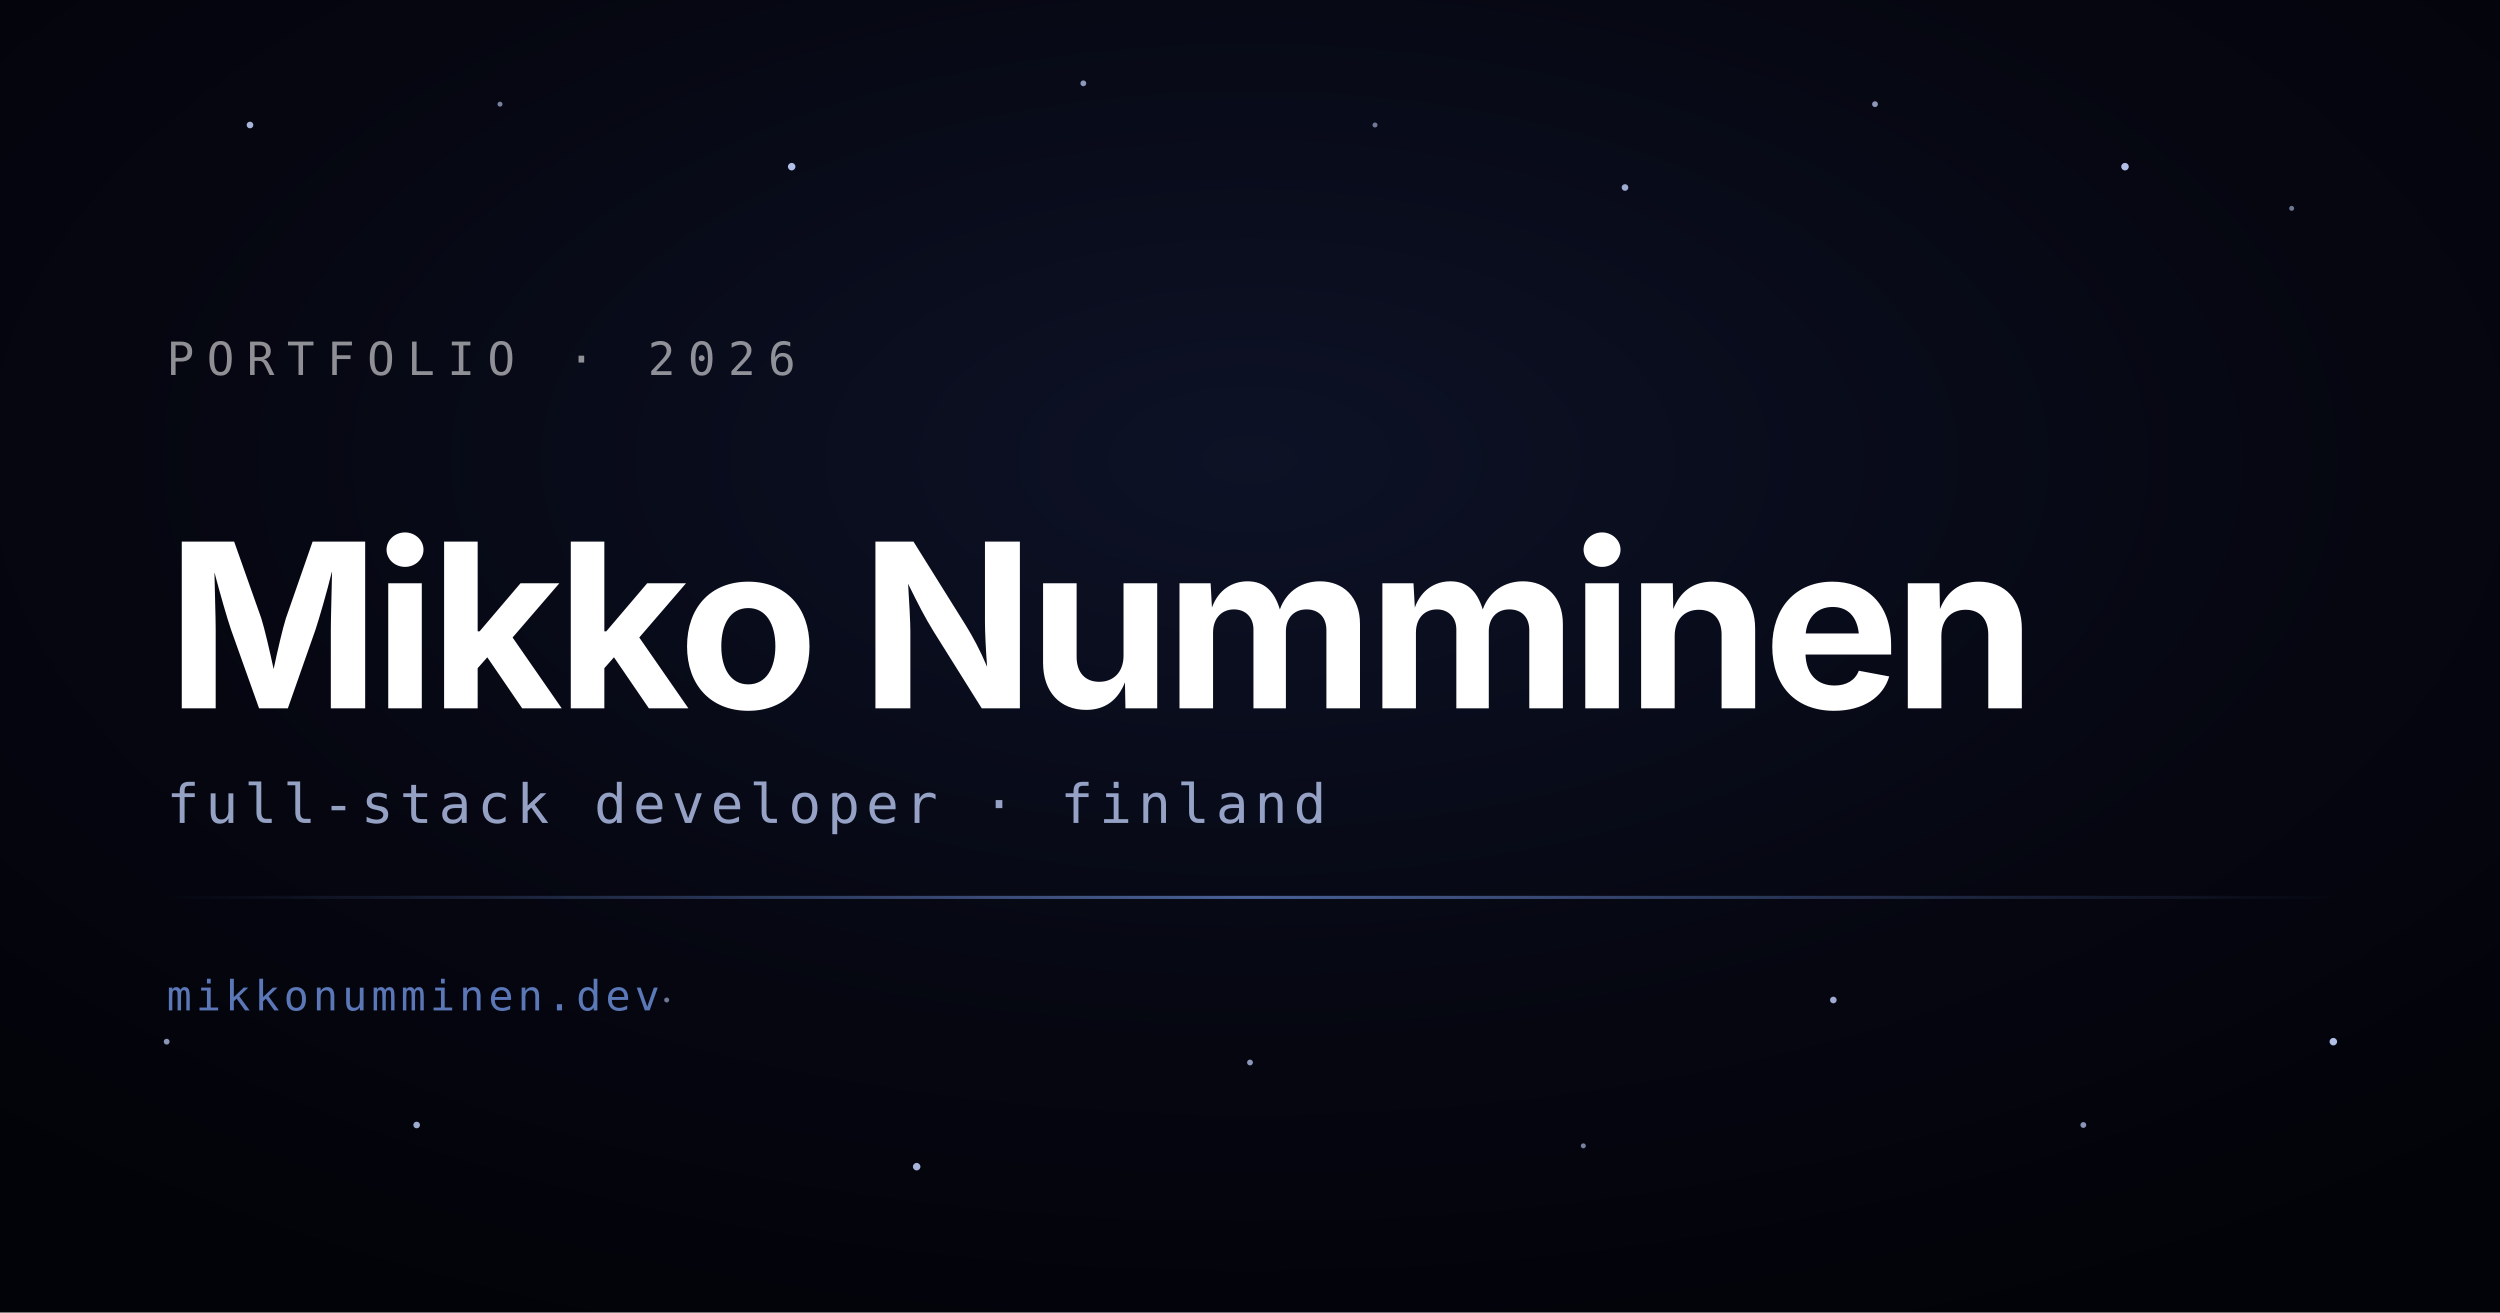
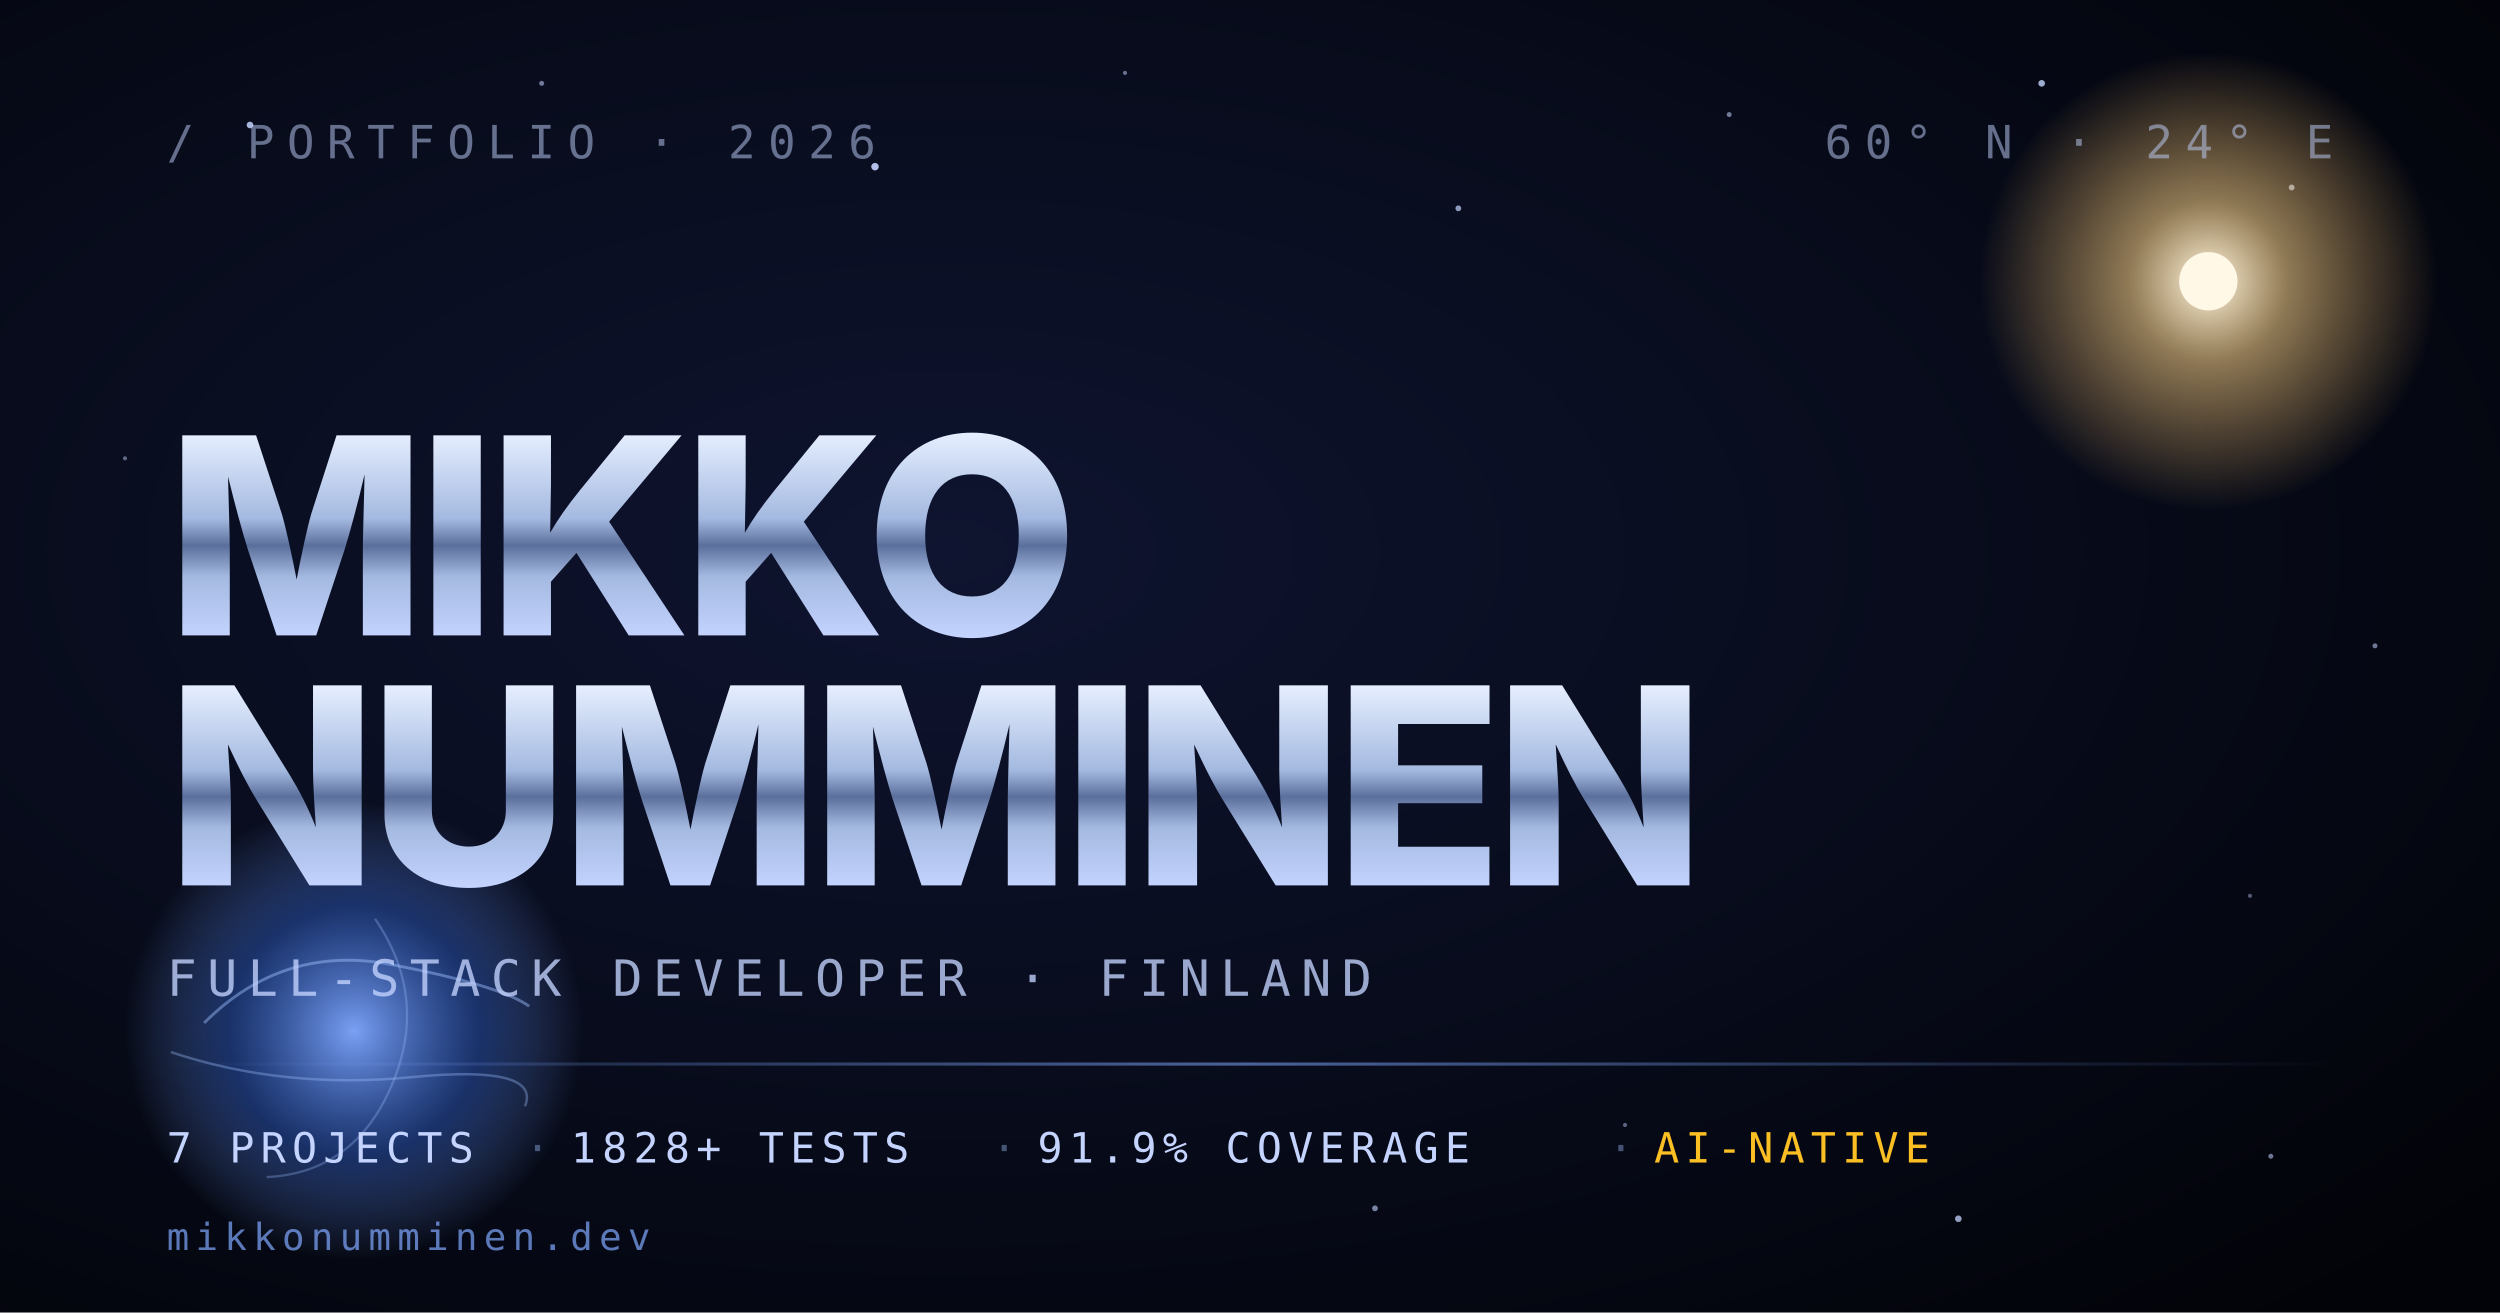
<svg xmlns="http://www.w3.org/2000/svg" viewBox="0 0 1200 630">
  <defs>
-     <radialGradient id="home-bg" cx="50%" cy="35%" r="75%">
-       <stop offset="0%" stop-color="#0d1226" />
-       <stop offset="60%" stop-color="#050610" />
+     <radialGradient id="bg" cx="38%" cy="42%" r="80%">
+       <stop offset="0%" stop-color="#0f1430" />
+       <stop offset="55%" stop-color="#070b1a" />
      <stop offset="100%" stop-color="#020308" />
    </radialGradient>
-     <linearGradient id="home-line" x1="0%" y1="0%" x2="100%" y2="0%">
+     <linearGradient id="chrome" x1="0%" y1="0%" x2="0%" y2="100%">
+       <stop offset="0%" stop-color="#e6efff" />
+       <stop offset="42%" stop-color="#a4b9e0" />
+       <stop offset="55%" stop-color="#5b6f9c" />
+       <stop offset="70%" stop-color="#a4b9e0" />
+       <stop offset="100%" stop-color="#c4d4ff" />
+     </linearGradient>
+     <radialGradient id="galaxy" cx="50%" cy="50%" r="50%">
+       <stop offset="0%" stop-color="#80a8ff" stop-opacity="0.95" />
+       <stop offset="55%" stop-color="#3060c8" stop-opacity="0.45" />
+       <stop offset="100%" stop-color="#80a8ff" stop-opacity="0" />
+     </radialGradient>
+     <radialGradient id="sun" cx="50%" cy="50%" r="50%">
+       <stop offset="0%" stop-color="#fff8e6" stop-opacity="1" />
+       <stop offset="35%" stop-color="#ffd58a" stop-opacity="0.55" />
+       <stop offset="100%" stop-color="#ffc060" stop-opacity="0" />
+     </radialGradient>
+     <linearGradient id="rule" x1="0%" y1="0%" x2="100%" y2="0%">
      <stop offset="0%" stop-color="#80a8ff" stop-opacity="0" />
      <stop offset="50%" stop-color="#80a8ff" stop-opacity="0.55" />
      <stop offset="100%" stop-color="#80a8ff" stop-opacity="0" />
    </linearGradient>
  </defs>
-   <rect width="1200" height="630" fill="url(#home-bg)" />
+   <rect width="1200" height="630" fill="url(#bg)" />
  <g fill="#c4d4ff">
    <circle cx="120" cy="60" r="1.6" opacity="0.85" />
-     <circle cx="240" cy="50" r="1.2" opacity="0.6" />
-     <circle cx="380" cy="80" r="1.8" opacity="0.9" />
-     <circle cx="520" cy="40" r="1.4" opacity="0.7" />
-     <circle cx="660" cy="60" r="1.2" opacity="0.55" />
-     <circle cx="780" cy="90" r="1.6" opacity="0.8" />
-     <circle cx="900" cy="50" r="1.4" opacity="0.7" />
-     <circle cx="1020" cy="80" r="1.8" opacity="0.9" />
-     <circle cx="1100" cy="100" r="1.2" opacity="0.55" />
-     <circle cx="80" cy="500" r="1.4" opacity="0.7" />
-     <circle cx="200" cy="540" r="1.6" opacity="0.8" />
-     <circle cx="320" cy="480" r="1.2" opacity="0.55" />
-     <circle cx="440" cy="560" r="1.8" opacity="0.85" />
-     <circle cx="600" cy="510" r="1.4" opacity="0.7" />
-     <circle cx="760" cy="550" r="1.2" opacity="0.6" />
-     <circle cx="880" cy="480" r="1.6" opacity="0.8" />
-     <circle cx="1000" cy="540" r="1.4" opacity="0.7" />
-     <circle cx="1120" cy="500" r="1.8" opacity="0.9" />
+     <circle cx="260" cy="40" r="1.2" opacity="0.55" />
+     <circle cx="420" cy="80" r="1.8" opacity="0.9" />
+     <circle cx="540" cy="35" r="1.0" opacity="0.5" />
+     <circle cx="700" cy="100" r="1.4" opacity="0.7" />
+     <circle cx="830" cy="55" r="1.2" opacity="0.55" />
+     <circle cx="980" cy="40" r="1.6" opacity="0.8" />
+     <circle cx="1100" cy="90" r="1.4" opacity="0.7" />
+     <circle cx="60" cy="220" r="1.0" opacity="0.45" />
+     <circle cx="1140" cy="310" r="1.2" opacity="0.55" />
+     <circle cx="1080" cy="430" r="1.0" opacity="0.4" />
+     <circle cx="660" cy="580" r="1.4" opacity="0.6" />
+     <circle cx="780" cy="540" r="1.0" opacity="0.45" />
+     <circle cx="940" cy="585" r="1.6" opacity="0.75" />
+     <circle cx="1090" cy="555" r="1.2" opacity="0.55" />
  </g>
-   <g font-family="Inter, system-ui, -apple-system, sans-serif" fill="#ffffff">
-     <text x="80" y="180" font-family="ui-monospace, SFMono-Regular, monospace" font-size="22" letter-spacing="6" opacity="0.55">PORTFOLIO · 2026</text>
-     <text x="80" y="340" font-size="110" font-weight="700" letter-spacing="-3">Mikko Numminen</text>
-     <text x="80" y="395" font-family="ui-monospace, SFMono-Regular, monospace" font-size="26" fill="#c4d4ff" opacity="0.75" letter-spacing="3">full-stack developer · finland</text>
+   <g transform="translate(1060,135)">
+     <circle r="110" fill="url(#sun)" />
+     <circle r="14" fill="#fff8e6" />
  </g>
-   <rect x="80" y="430" width="1040" height="1.5" fill="url(#home-line)" />
-   <text x="80" y="485" font-family="ui-monospace, SFMono-Regular, monospace" font-size="20" fill="#80a8ff" opacity="0.7" letter-spacing="2">mikkonumminen.dev</text>
+   <g transform="translate(170,495)">
+     <circle r="110" fill="url(#galaxy)" />
+     <path d="M -72 -4 Q -34 -42 18 -32 T 84 -12" stroke="#9fc0ff" stroke-width="1.4" fill="none" opacity="0.45" />
+     <path d="M -88 10 Q -34 28 28 22 T 82 36" stroke="#9fc0ff" stroke-width="1.2" fill="none" opacity="0.35" />
+     <path d="M 10 -54 Q 36 -16 18 26 T -42 70" stroke="#9fc0ff" stroke-width="1.1" fill="none" opacity="0.3" />
+   </g>
+   <g font-family="ui-monospace, SFMono-Regular, monospace" fill="#c4d4ff" opacity="0.5">
+     <text x="80" y="76" font-size="22" letter-spacing="6">/ PORTFOLIO · 2026</text>
+     <text x="1120" y="76" font-size="22" letter-spacing="6" text-anchor="end">60° N · 24° E</text>
+   </g>
+   <g font-family="Inter, system-ui, -apple-system, sans-serif" font-weight="800" letter-spacing="-4">
+     <text x="80" y="305" font-size="132" fill="url(#chrome)">MIKKO</text>
+     <text x="80" y="425" font-size="132" fill="url(#chrome)">NUMMINEN</text>
+   </g>
+   <text x="80" y="478" font-family="ui-monospace, SFMono-Regular, monospace" font-size="24" letter-spacing="5" fill="#c4d4ff" opacity="0.78">FULL-STACK DEVELOPER · FINLAND</text>
+   <rect x="80" y="510" width="1040" height="1.5" fill="url(#rule)" />
+   <g font-family="ui-monospace, SFMono-Regular, monospace" font-size="20" letter-spacing="3">
+     <text x="80" y="558" fill="#c4d4ff">7 PROJECTS</text>
+     <text x="252" y="558" fill="#9fc0ff" opacity="0.4">·</text>
+     <text x="274" y="558" fill="#c4d4ff">1828+ TESTS</text>
+     <text x="476" y="558" fill="#9fc0ff" opacity="0.4">·</text>
+     <text x="498" y="558" fill="#c4d4ff">91.9% COVERAGE</text>
+     <text x="772" y="558" fill="#9fc0ff" opacity="0.4">·</text>
+     <text x="794" y="558" fill="#fbbf24">AI-NATIVE</text>
+   </g>
+   <text x="80" y="600" font-family="ui-monospace, SFMono-Regular, monospace" font-size="18" letter-spacing="3" fill="#80a8ff" opacity="0.7">mikkonumminen.dev</text>
</svg>
